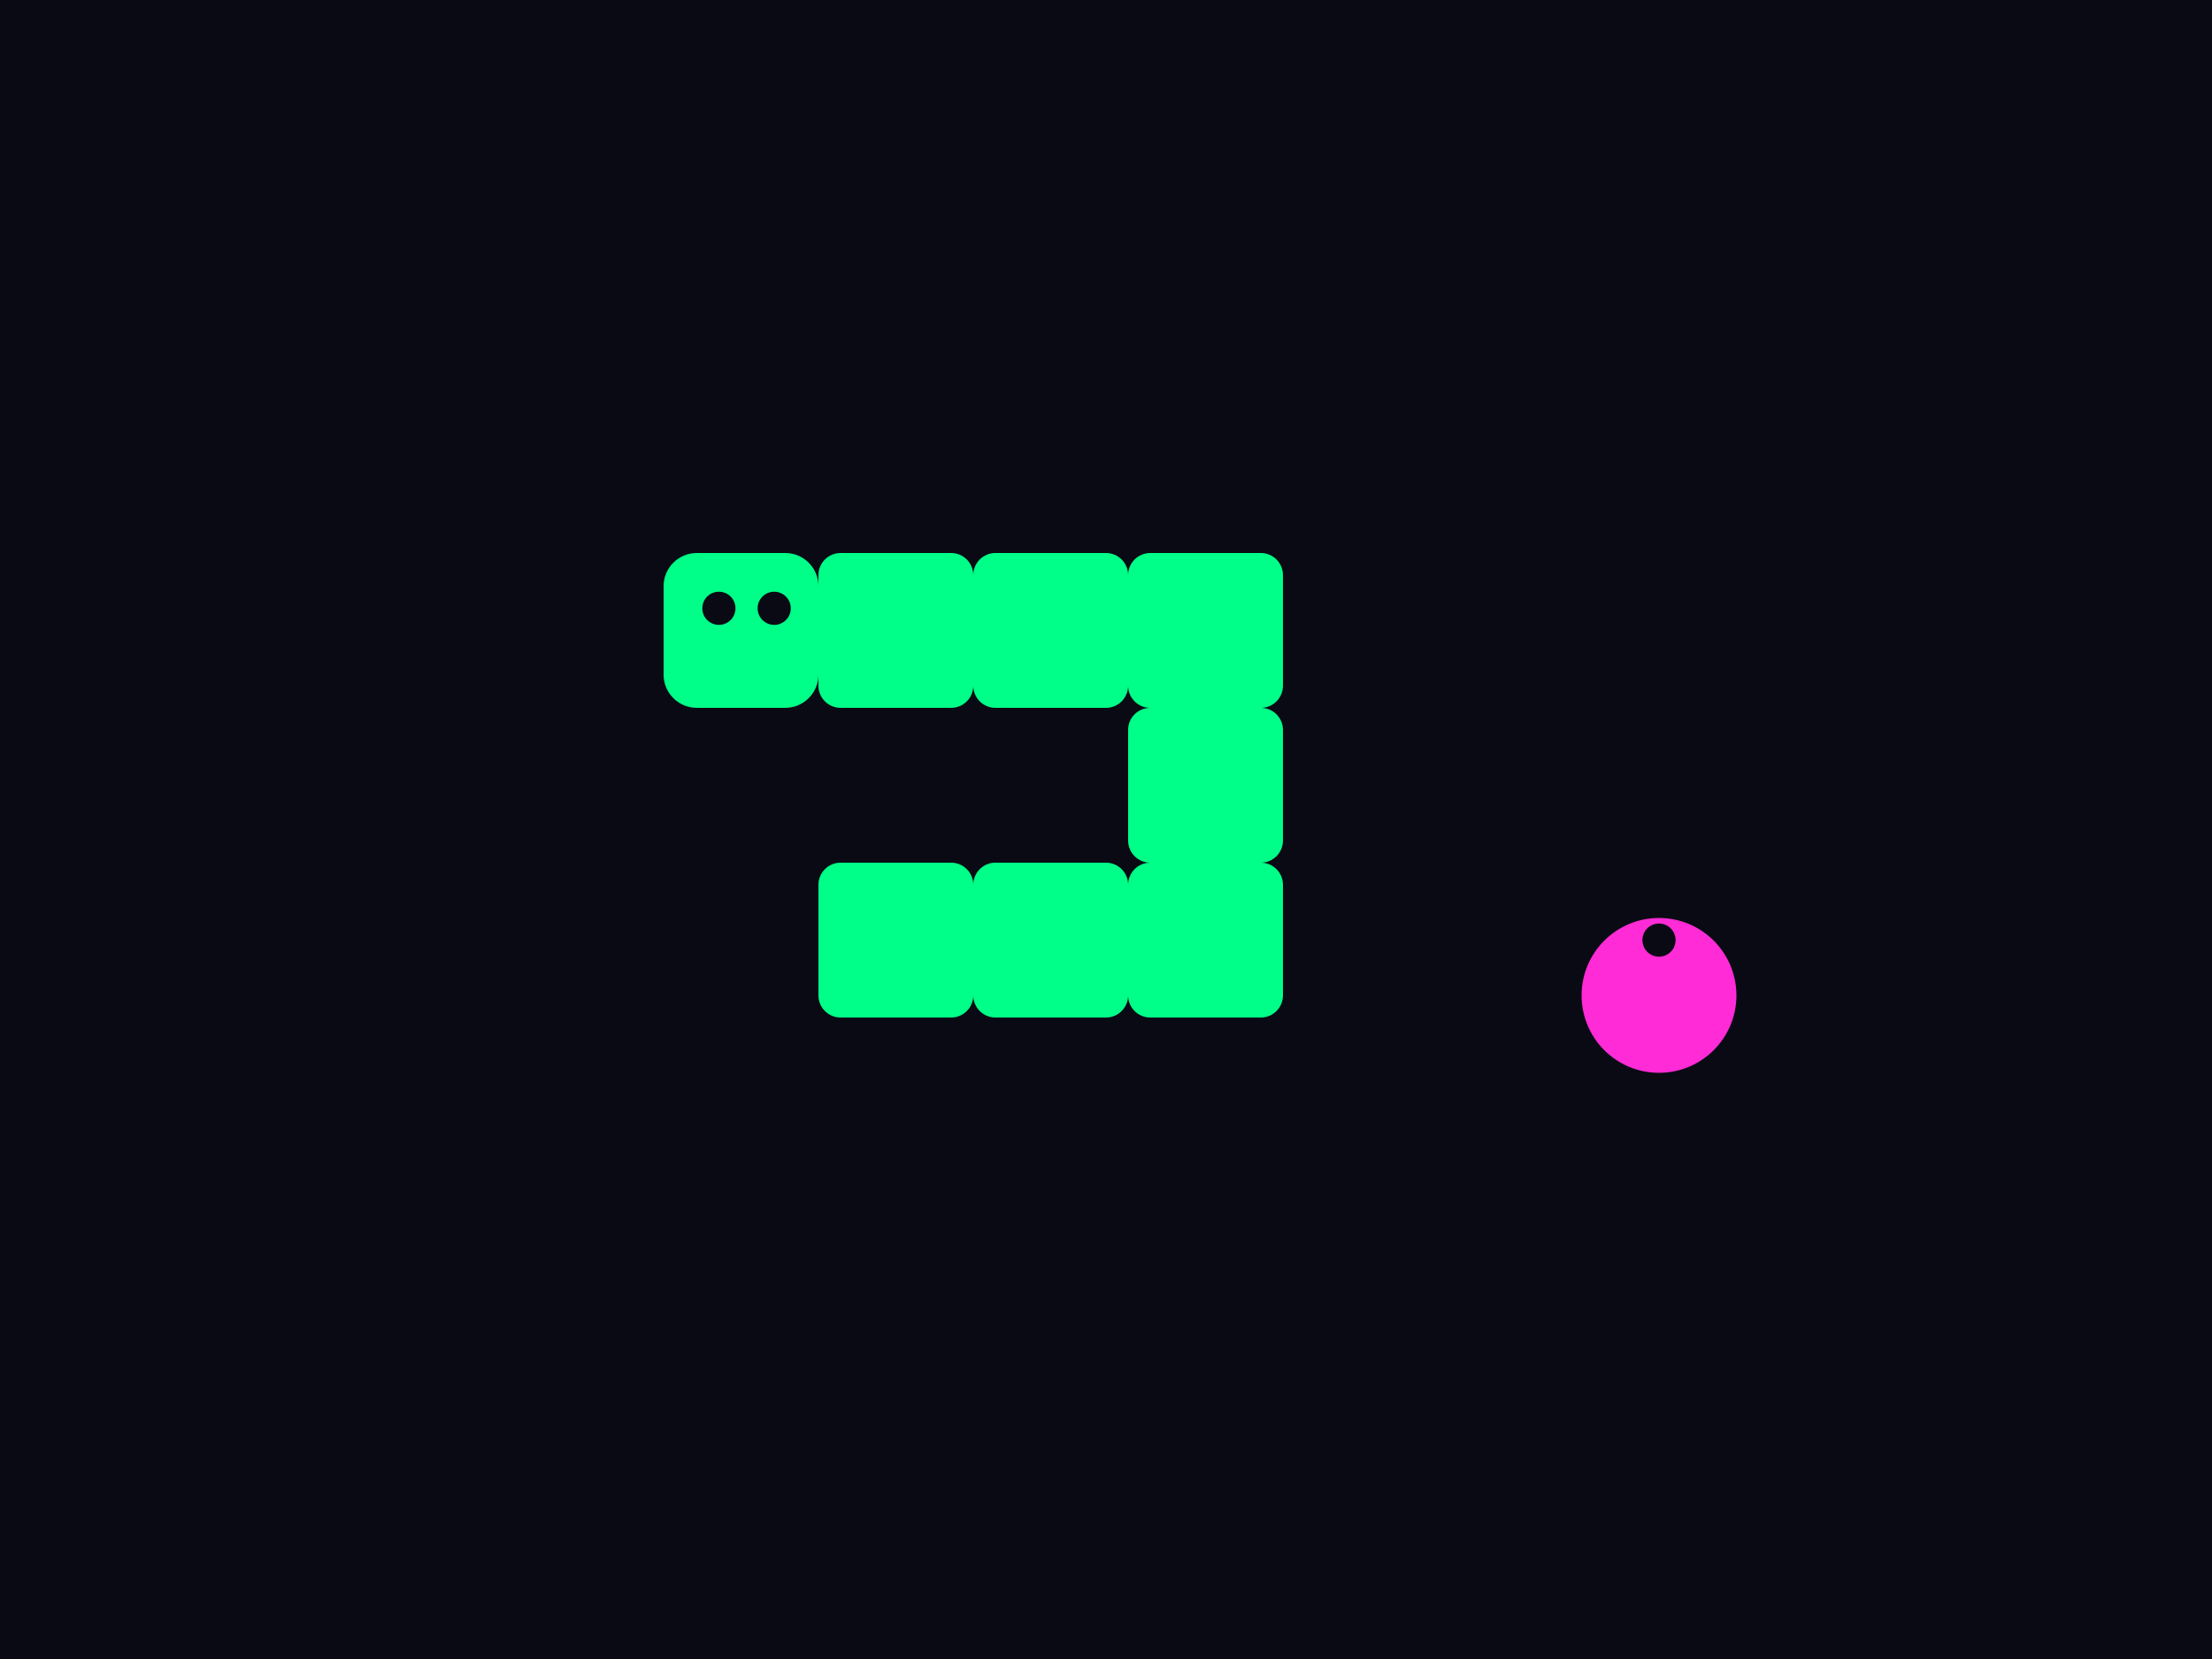
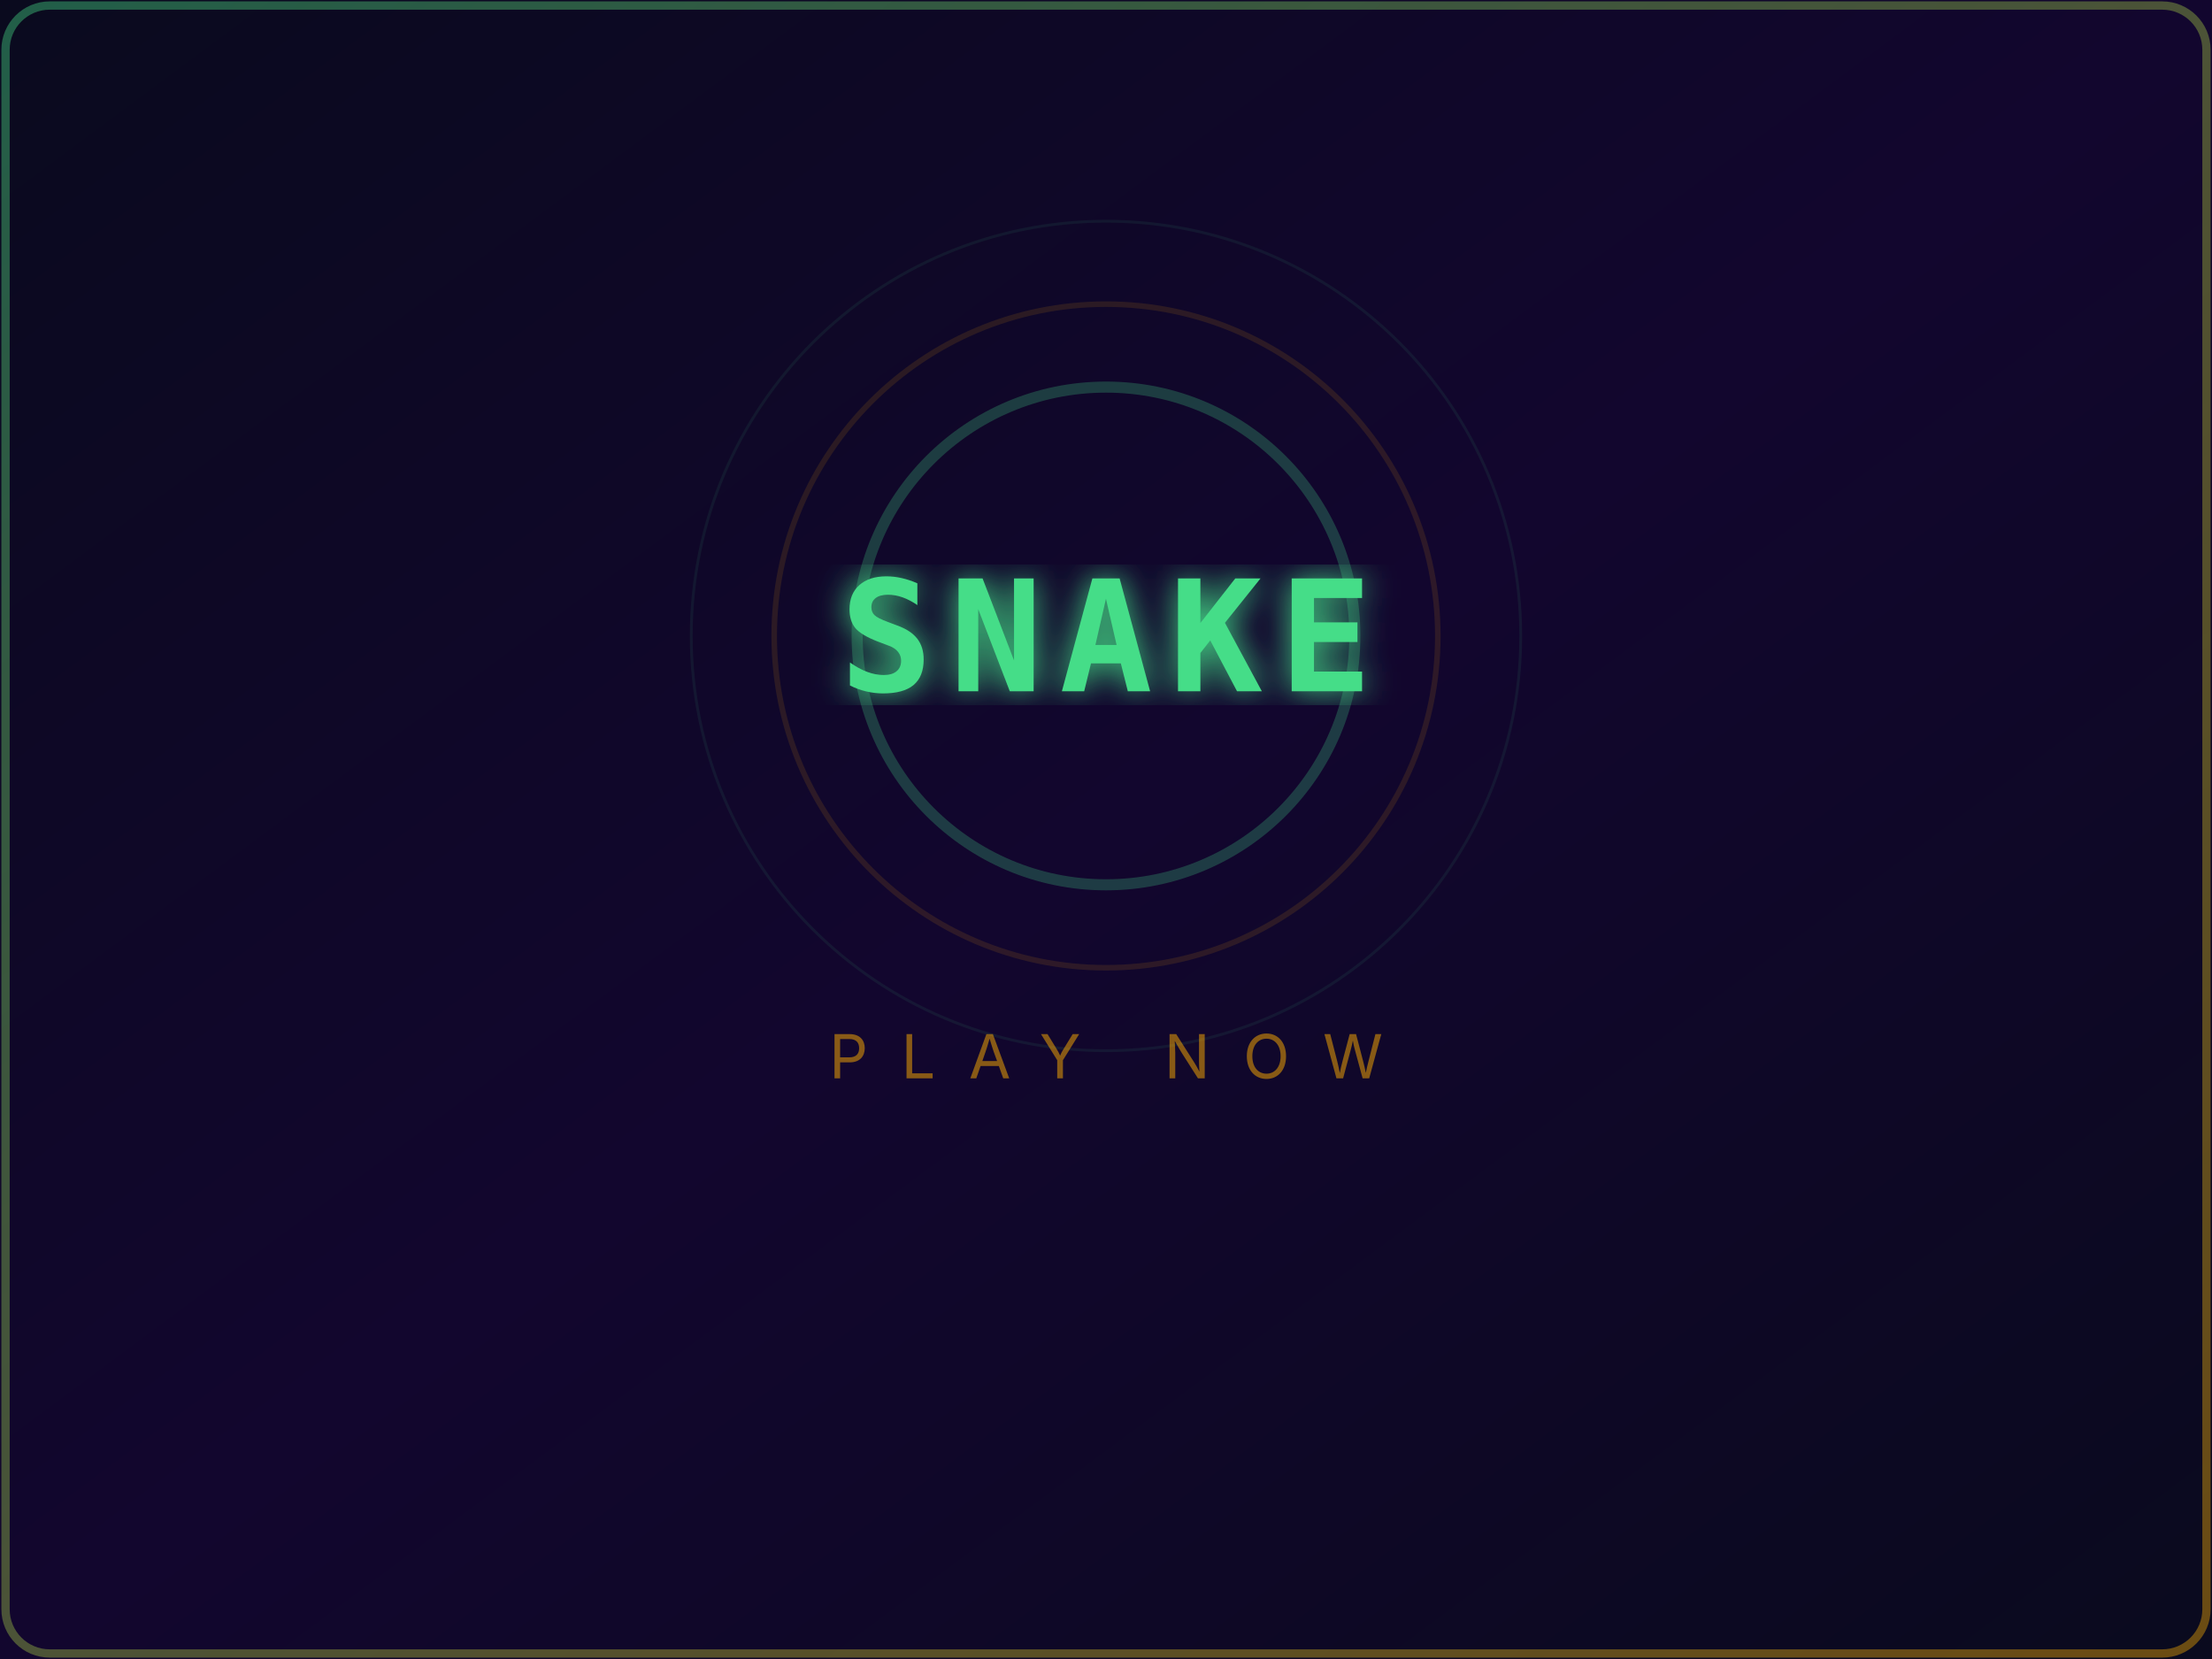
<svg xmlns="http://www.w3.org/2000/svg" viewBox="0 0 400 300">
-   <rect width="400" height="300" fill="#0a0a14" />
-   <g fill="#00ff88">
-     <rect x="120" y="100" width="28" height="28" rx="6" />
-     <rect x="148" y="100" width="28" height="28" rx="4" />
-     <rect x="176" y="100" width="28" height="28" rx="4" />
-     <rect x="204" y="100" width="28" height="28" rx="4" />
-     <rect x="204" y="128" width="28" height="28" rx="4" />
-     <rect x="204" y="156" width="28" height="28" rx="4" />
-     <rect x="176" y="156" width="28" height="28" rx="4" />
-     <rect x="148" y="156" width="28" height="28" rx="4" />
+   <defs>
+     <linearGradient id="bg" x1="0%" y1="0%" x2="100%" y2="100%">
+       <stop offset="0%" style="stop-color:#0a0a1e" />
+       <stop offset="50%" style="stop-color:#12062e" />
+       <stop offset="100%" style="stop-color:#0a0a1e" />
+     </linearGradient>
+     <linearGradient id="glow" x1="0%" y1="0%" x2="100%" y2="100%">
+       <stop offset="0%" style="stop-color:#44dd88" />
+       <stop offset="100%" style="stop-color:#ffae00" />
+     </linearGradient>
+     <filter id="f">
+       <feGaussianBlur stdDeviation="3" result="blur" />
+       <feMerge>
+         <feMergeNode in="blur" />
+         <feMergeNode in="SourceGraphic" />
+       </feMerge>
+     </filter>
+   </defs>
+   <rect width="400" height="300" fill="url(#bg)" />
+   <rect x="1" y="1" width="398" height="298" rx="8" fill="none" stroke="url(#glow)" stroke-width="1.5" opacity="0.4" />
+   <circle cx="200" cy="115" r="45" fill="none" stroke="#44dd88" stroke-width="2" opacity="0.25" />
+   <circle cx="200" cy="115" r="60" fill="none" stroke="#ffae00" stroke-width="1" opacity="0.12" />
+   <circle cx="200" cy="115" r="75" fill="none" stroke="#44dd88" stroke-width="0.5" opacity="0.08" />
+   <g filter="url(#f)">
+     <text x="200" y="125" text-anchor="middle" font-family="'Orbitron',monospace,sans-serif" font-size="28" font-weight="900" fill="#44dd88" letter-spacing="3">SNAKE</text>
  </g>
-   <circle cx="130" cy="110" r="3" fill="#0a0a14" />
-   <circle cx="140" cy="110" r="3" fill="#0a0a14" />
-   <circle cx="300" cy="180" r="14" fill="#ff2bd6" />
-   <circle cx="300" cy="170" r="3" fill="#0a0a14" />
+   <line x1="80" y1="170" x2="320" y2="170" stroke="url(#glow)" stroke-width="1" opacity="0.3" />
+   <text x="200" y="195" text-anchor="middle" font-family="'Inter',sans-serif" font-size="11" fill="#ffae00" opacity="0.5" letter-spacing="6">PLAY NOW</text>
</svg>
